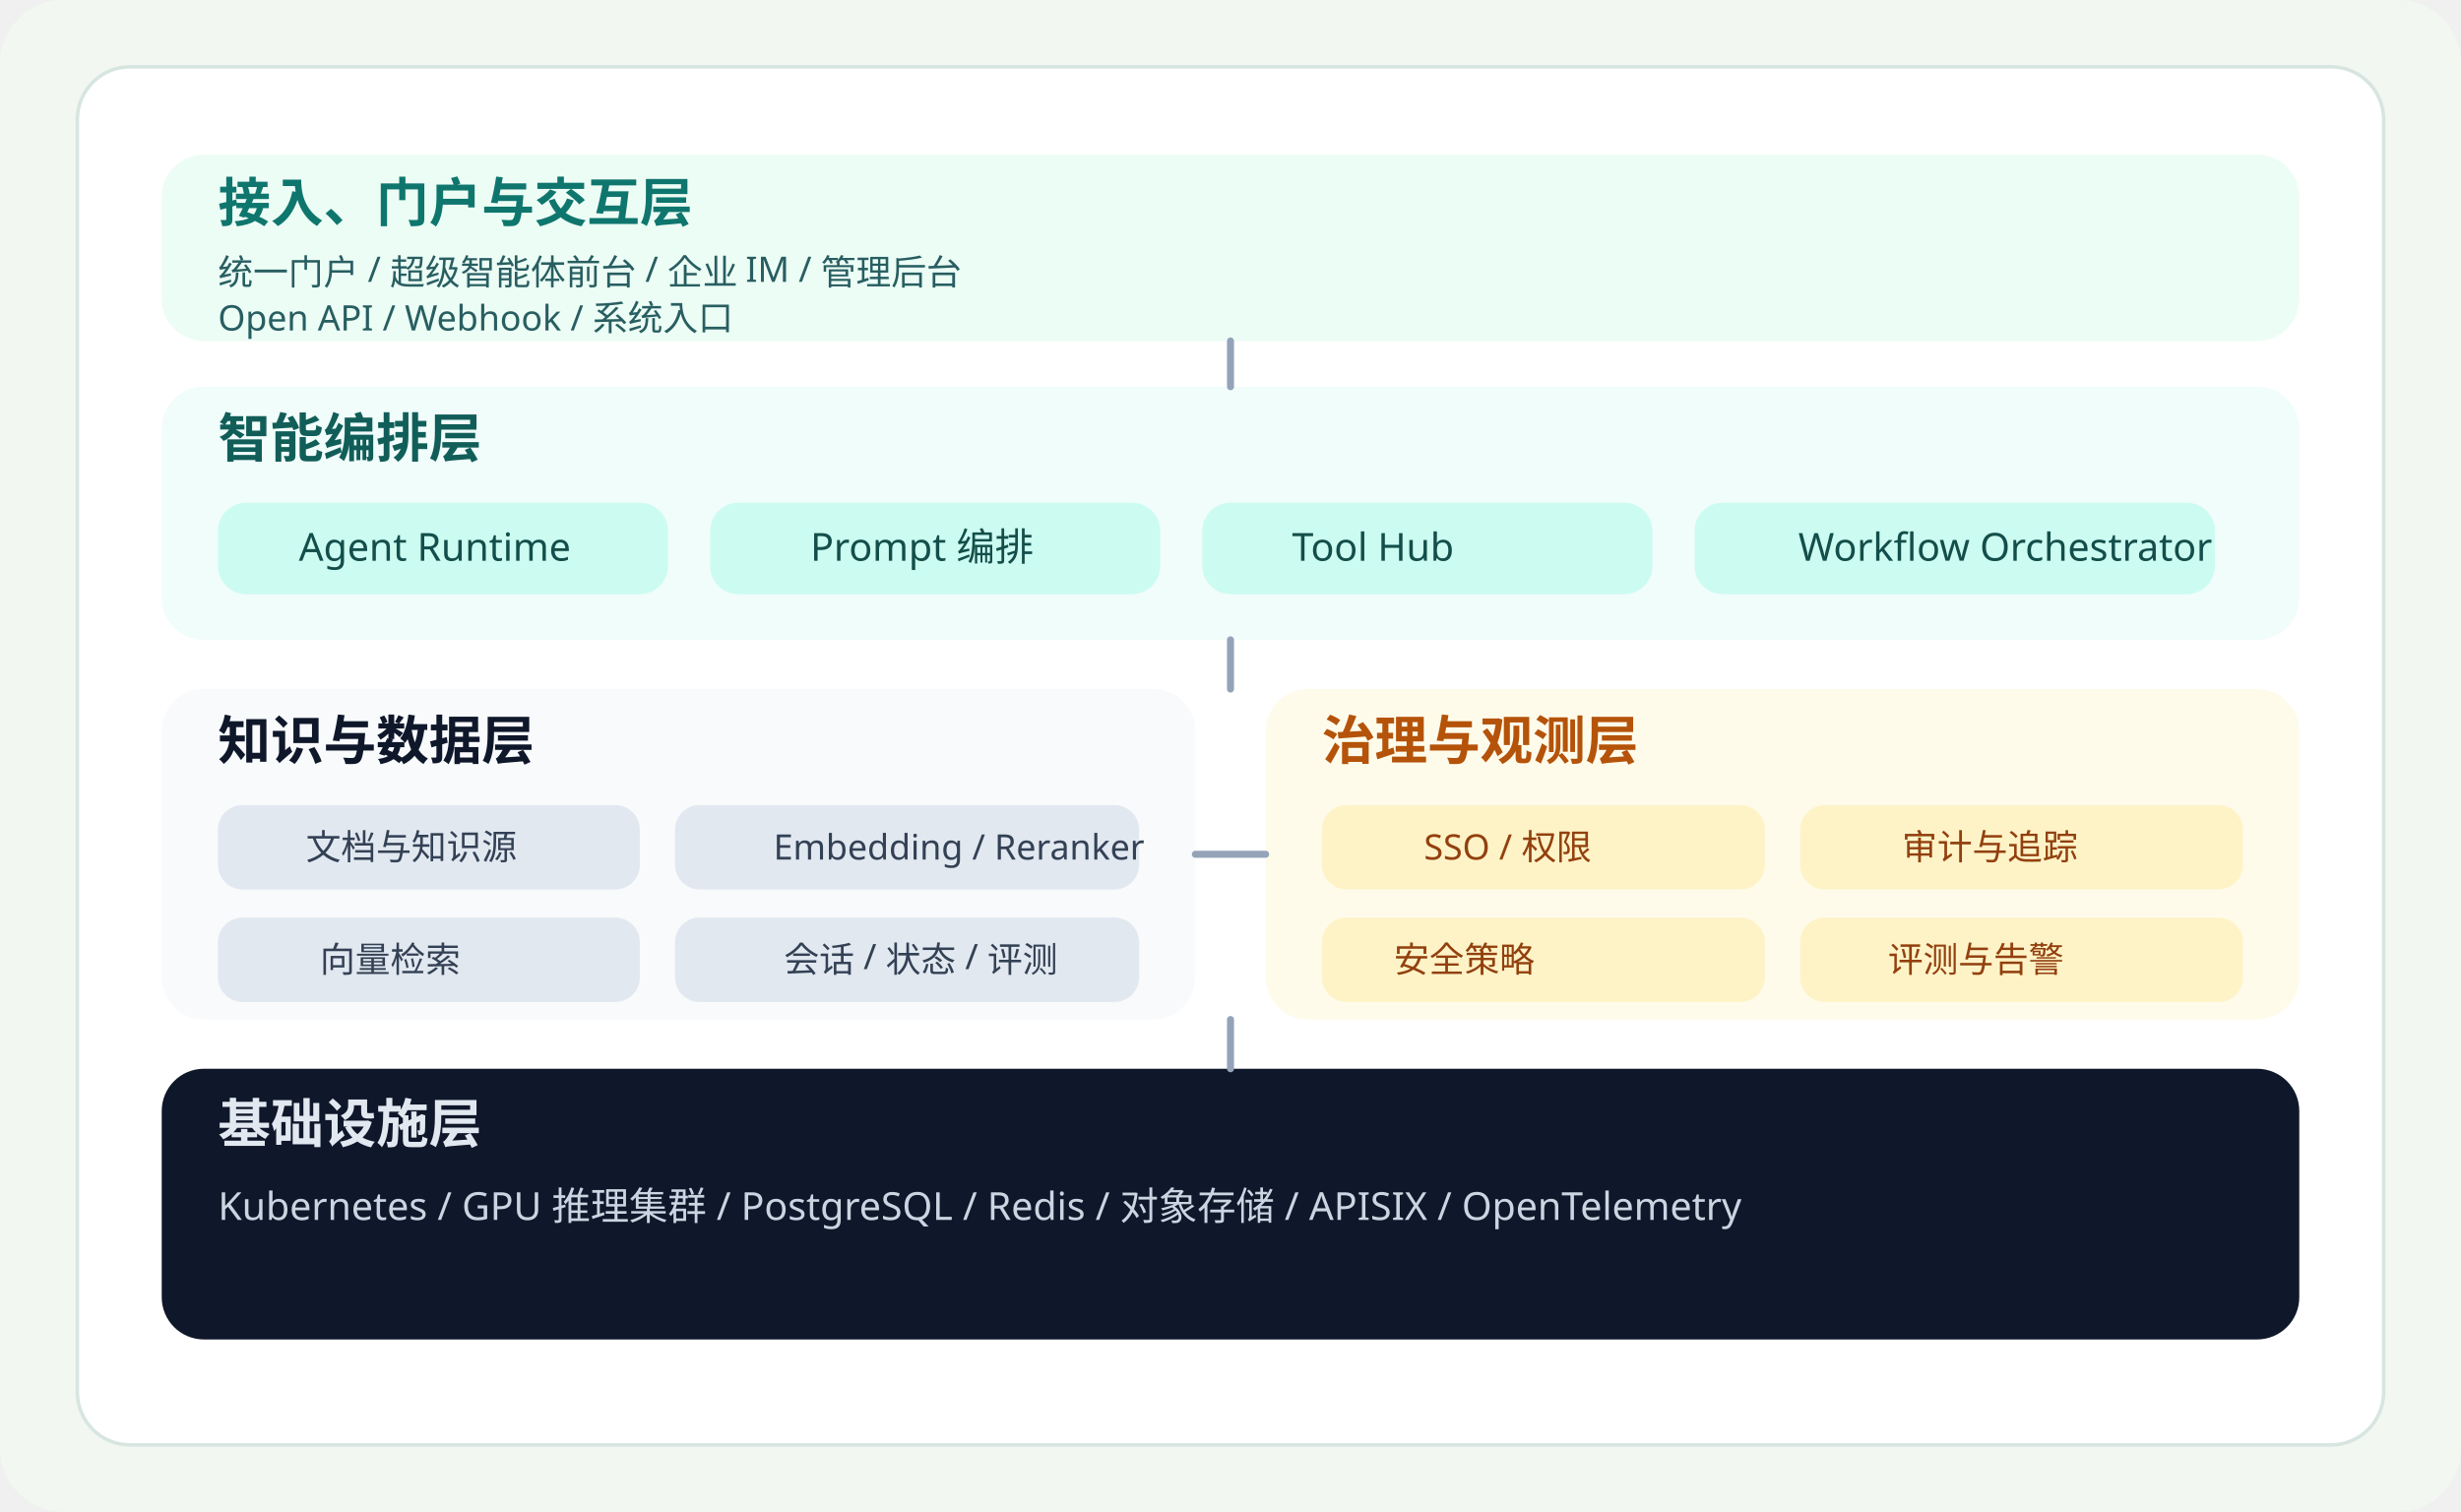
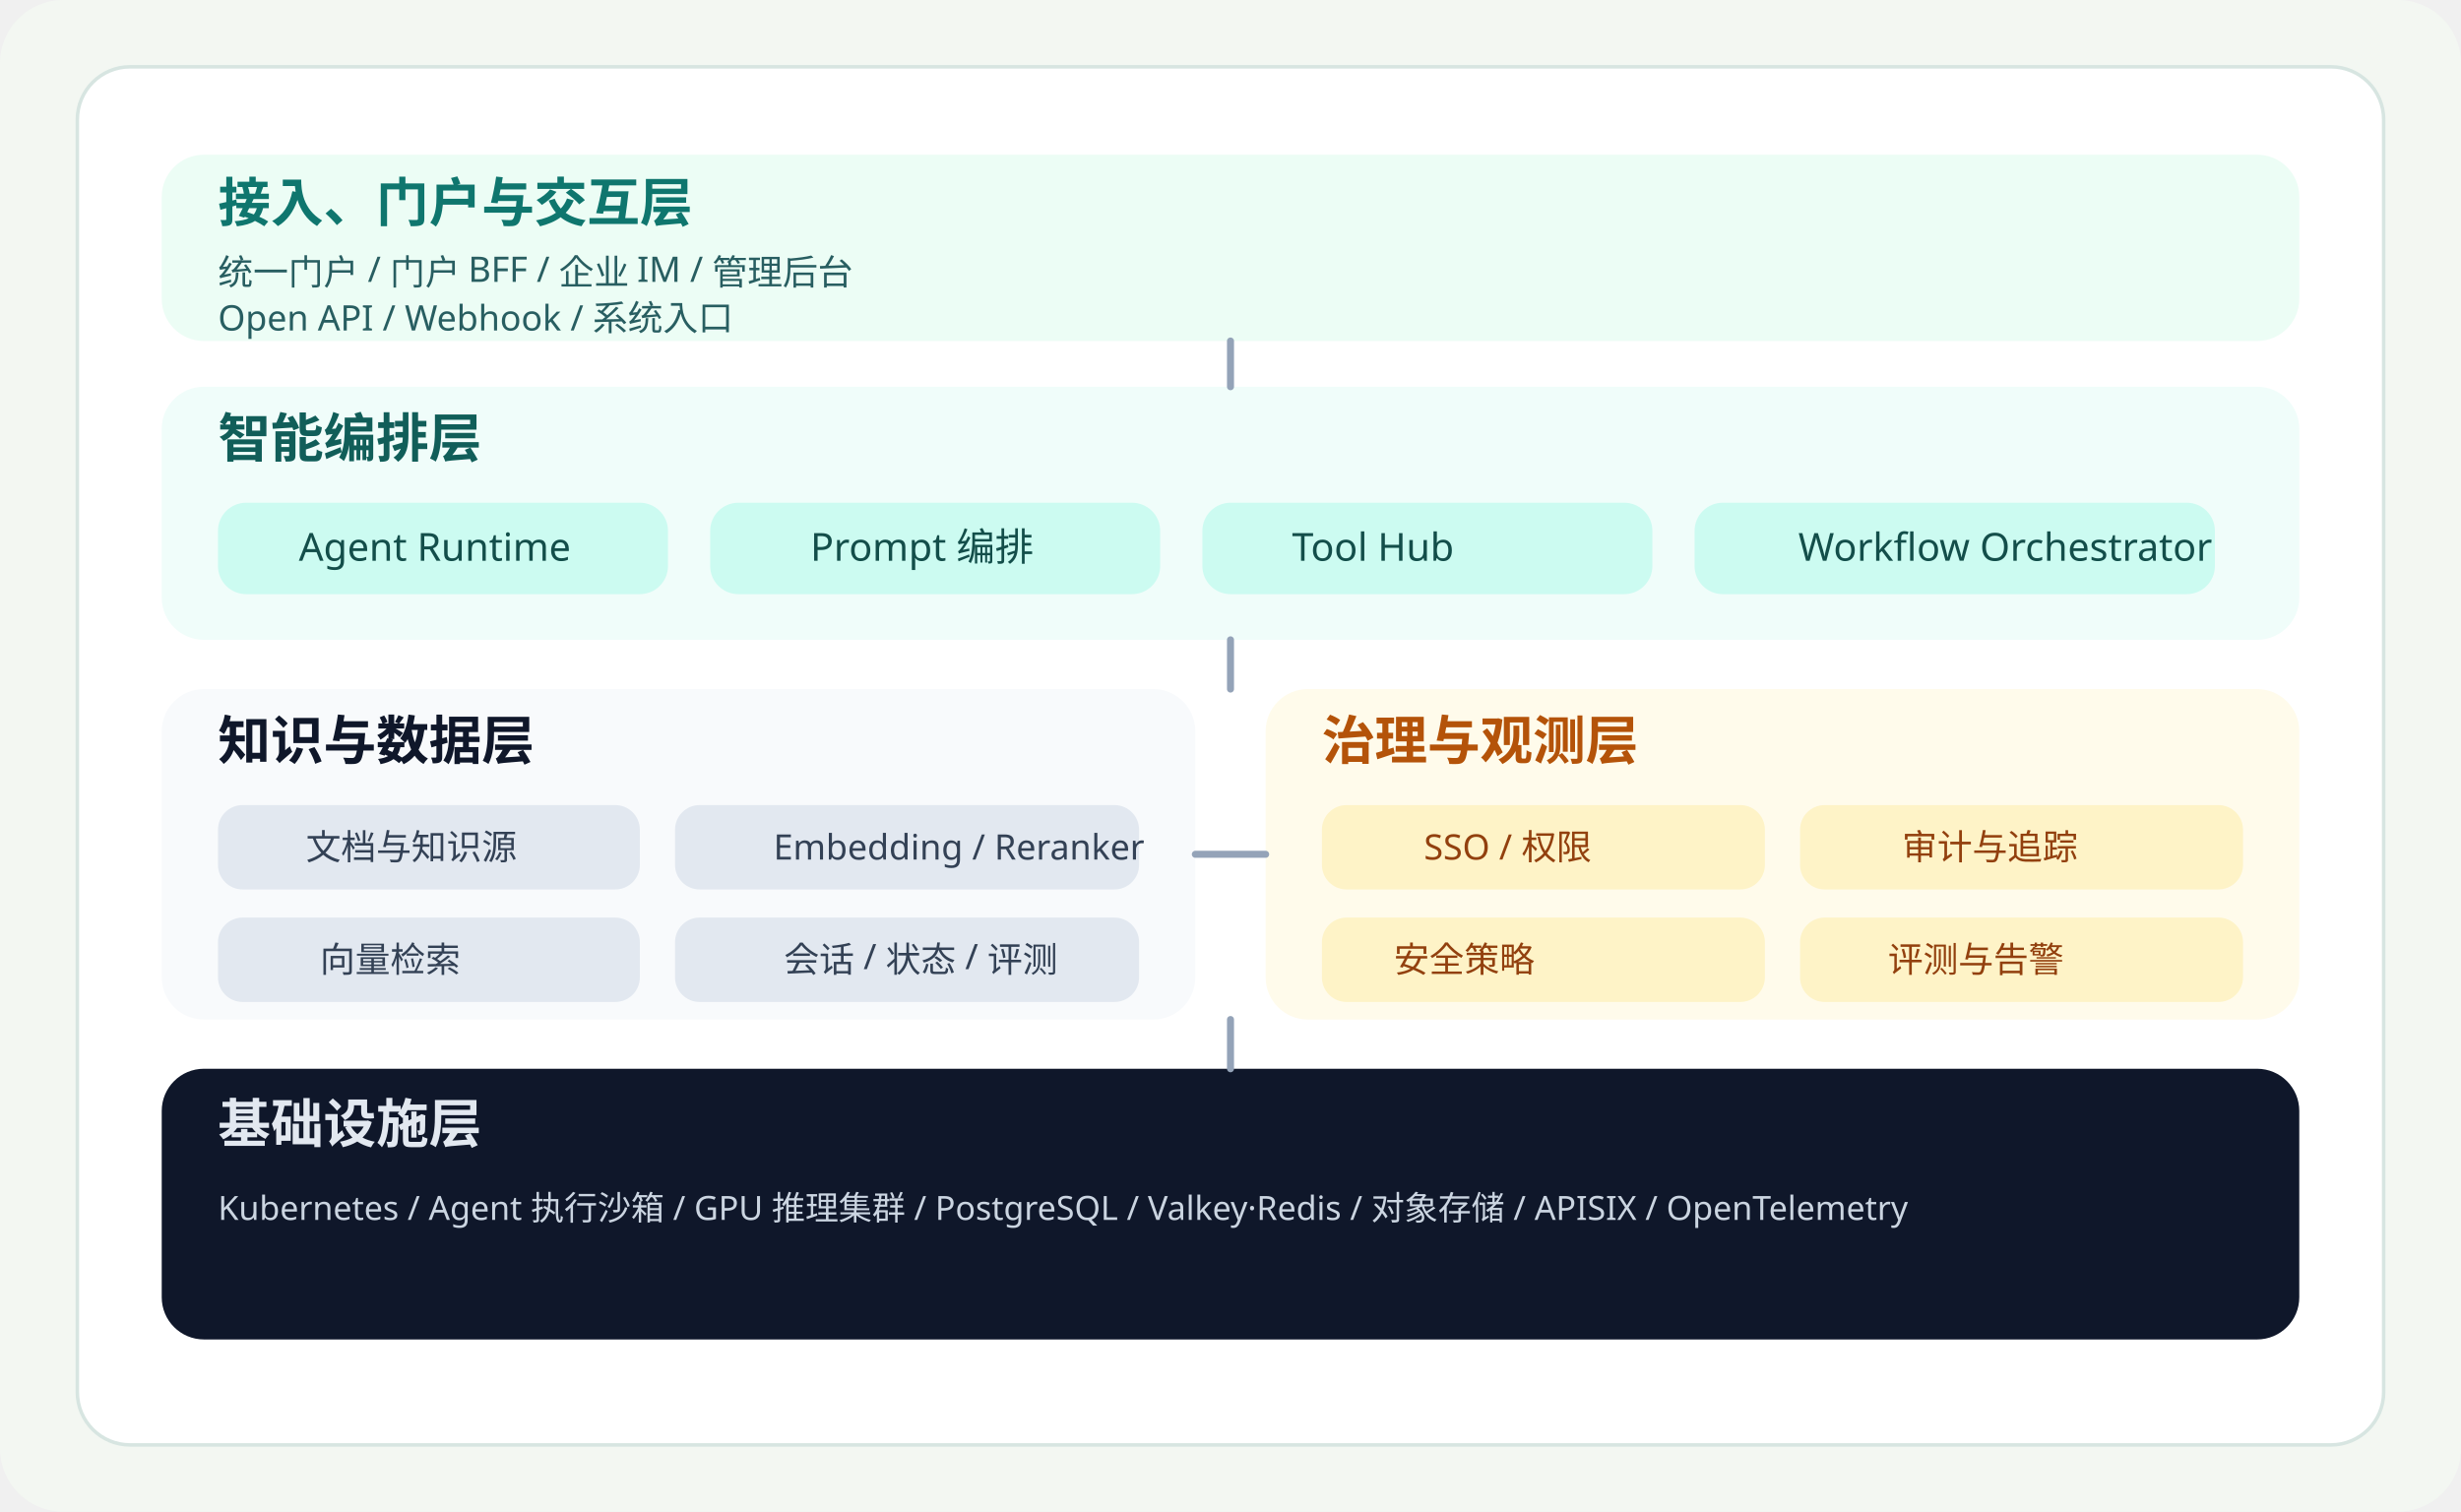
<svg xmlns="http://www.w3.org/2000/svg" width="1400" height="860" viewBox="0 0 1400 860" fill="none">
  <rect width="1400" height="860" rx="36" fill="#F3F7F2" />
  <rect x="44" y="38" width="1312" height="784" rx="30" fill="white" stroke="#D7E5E1" stroke-width="2" />
  <rect x="92" y="88" width="1216" height="106" rx="24" fill="#ECFDF5" />
  <text x="124" y="126" fill="#0F766E" font-size="30" font-family="IBM Plex Sans, PingFang SC, Microsoft YaHei, sans-serif" font-weight="700">接入、门户与交互层</text>
-   <text x="124" y="162" fill="#285E61" font-size="20" font-family="IBM Plex Sans, PingFang SC, Microsoft YaHei, sans-serif">统一门户 / 超级智能体前台 / 企业 IM / 管理后台</text>
+   <text x="124" y="162" fill="#285E61" font-size="20" font-family="IBM Plex Sans, PingFang SC, Microsoft YaHei, sans-serif">统一门户 / 门户 BFF / 企业 IM / 管理后台</text>
  <text x="124" y="188" fill="#285E61" font-size="20" font-family="IBM Plex Sans, PingFang SC, Microsoft YaHei, sans-serif">Open API / Webhook / 系统入口</text>
  <rect x="92" y="220" width="1216" height="144" rx="24" fill="#F0FDFA" />
  <text x="124" y="260" fill="#115E59" font-size="30" font-family="IBM Plex Sans, PingFang SC, Microsoft YaHei, sans-serif" font-weight="700">智能编排层</text>
  <rect x="124" y="286" width="256" height="52" rx="16" fill="#CCFBF1" />
  <rect x="404" y="286" width="256" height="52" rx="16" fill="#CCFBF1" />
  <rect x="684" y="286" width="256" height="52" rx="16" fill="#CCFBF1" />
  <rect x="964" y="286" width="296" height="52" rx="16" fill="#CCFBF1" />
  <text x="170" y="319" fill="#134E4A" font-size="22" font-family="IBM Plex Sans, PingFang SC, Microsoft YaHei, sans-serif">Agent Runtime</text>
  <text x="461" y="319" fill="#134E4A" font-size="22" font-family="IBM Plex Sans, PingFang SC, Microsoft YaHei, sans-serif">Prompt 编排</text>
  <text x="735" y="319" fill="#134E4A" font-size="22" font-family="IBM Plex Sans, PingFang SC, Microsoft YaHei, sans-serif">Tool Hub</text>
  <text x="1023" y="319" fill="#134E4A" font-size="22" font-family="IBM Plex Sans, PingFang SC, Microsoft YaHei, sans-serif">Workflow Orchestrator</text>
  <rect x="92" y="392" width="588" height="188" rx="24" fill="#F8FAFC" />
  <text x="124" y="432" fill="#0F172A" font-size="30" font-family="IBM Plex Sans, PingFang SC, Microsoft YaHei, sans-serif" font-weight="700">知识与数据层</text>
  <rect x="124" y="458" width="240" height="48" rx="14" fill="#E2E8F0" />
  <rect x="384" y="458" width="264" height="48" rx="14" fill="#E2E8F0" />
  <rect x="124" y="522" width="240" height="48" rx="14" fill="#E2E8F0" />
  <rect x="384" y="522" width="264" height="48" rx="14" fill="#E2E8F0" />
  <text x="174" y="489" fill="#334155" font-size="20" font-family="IBM Plex Sans, PingFang SC, Microsoft YaHei, sans-serif">文档与知识源</text>
  <text x="440" y="489" fill="#334155" font-size="20" font-family="IBM Plex Sans, PingFang SC, Microsoft YaHei, sans-serif">Embedding / Reranker</text>
  <text x="182" y="553" fill="#334155" font-size="20" font-family="IBM Plex Sans, PingFang SC, Microsoft YaHei, sans-serif">向量检索</text>
  <text x="446" y="553" fill="#334155" font-size="20" font-family="IBM Plex Sans, PingFang SC, Microsoft YaHei, sans-serif">会话 / 状态 / 评测</text>
  <rect x="720" y="392" width="588" height="188" rx="24" fill="#FFFBEB" />
  <text x="752" y="432" fill="#B45309" font-size="30" font-family="IBM Plex Sans, PingFang SC, Microsoft YaHei, sans-serif" font-weight="700">治理与观测层</text>
  <rect x="752" y="458" width="252" height="48" rx="14" fill="#FEF3C7" />
  <rect x="1024" y="458" width="252" height="48" rx="14" fill="#FEF3C7" />
  <rect x="752" y="522" width="252" height="48" rx="14" fill="#FEF3C7" />
  <rect x="1024" y="522" width="252" height="48" rx="14" fill="#FEF3C7" />
  <text x="810" y="489" fill="#92400E" font-size="20" font-family="IBM Plex Sans, PingFang SC, Microsoft YaHei, sans-serif">SSO / 权限</text>
  <text x="1082" y="489" fill="#92400E" font-size="20" font-family="IBM Plex Sans, PingFang SC, Microsoft YaHei, sans-serif">审计与追踪</text>
  <text x="793" y="553" fill="#92400E" font-size="20" font-family="IBM Plex Sans, PingFang SC, Microsoft YaHei, sans-serif">安全策略</text>
  <text x="1074" y="553" fill="#92400E" font-size="20" font-family="IBM Plex Sans, PingFang SC, Microsoft YaHei, sans-serif">评测与告警</text>
  <rect x="92" y="608" width="1216" height="154" rx="24" fill="#0F172A" />
  <text x="124" y="650" fill="#E2E8F0" font-size="30" font-family="IBM Plex Sans, PingFang SC, Microsoft YaHei, sans-serif" font-weight="700">基础设施层</text>
-   <text x="124" y="694" fill="#CBD5E1" font-size="22" font-family="IBM Plex Sans, PingFang SC, Microsoft YaHei, sans-serif">Kubernetes / GPU 推理集群 / PostgreSQL / Redis / 对象存储 / APISIX / OpenTelemetry</text>
+   <text x="124" y="694" fill="#CBD5E1" font-size="19" font-family="IBM Plex Sans, PingFang SC, Microsoft YaHei, sans-serif">Kubernetes / Agent 执行沙箱 / GPU 推理集群 / PostgreSQL / Valkey·Redis / 对象存储 / APISIX / OpenTelemetry</text>
  <path d="M700 194V220" stroke="#94A3B8" stroke-width="4" stroke-linecap="round" />
  <path d="M700 364V392" stroke="#94A3B8" stroke-width="4" stroke-linecap="round" />
  <path d="M680 486H720" stroke="#94A3B8" stroke-width="4" stroke-linecap="round" />
  <path d="M700 580V608" stroke="#94A3B8" stroke-width="4" stroke-linecap="round" />
</svg>
